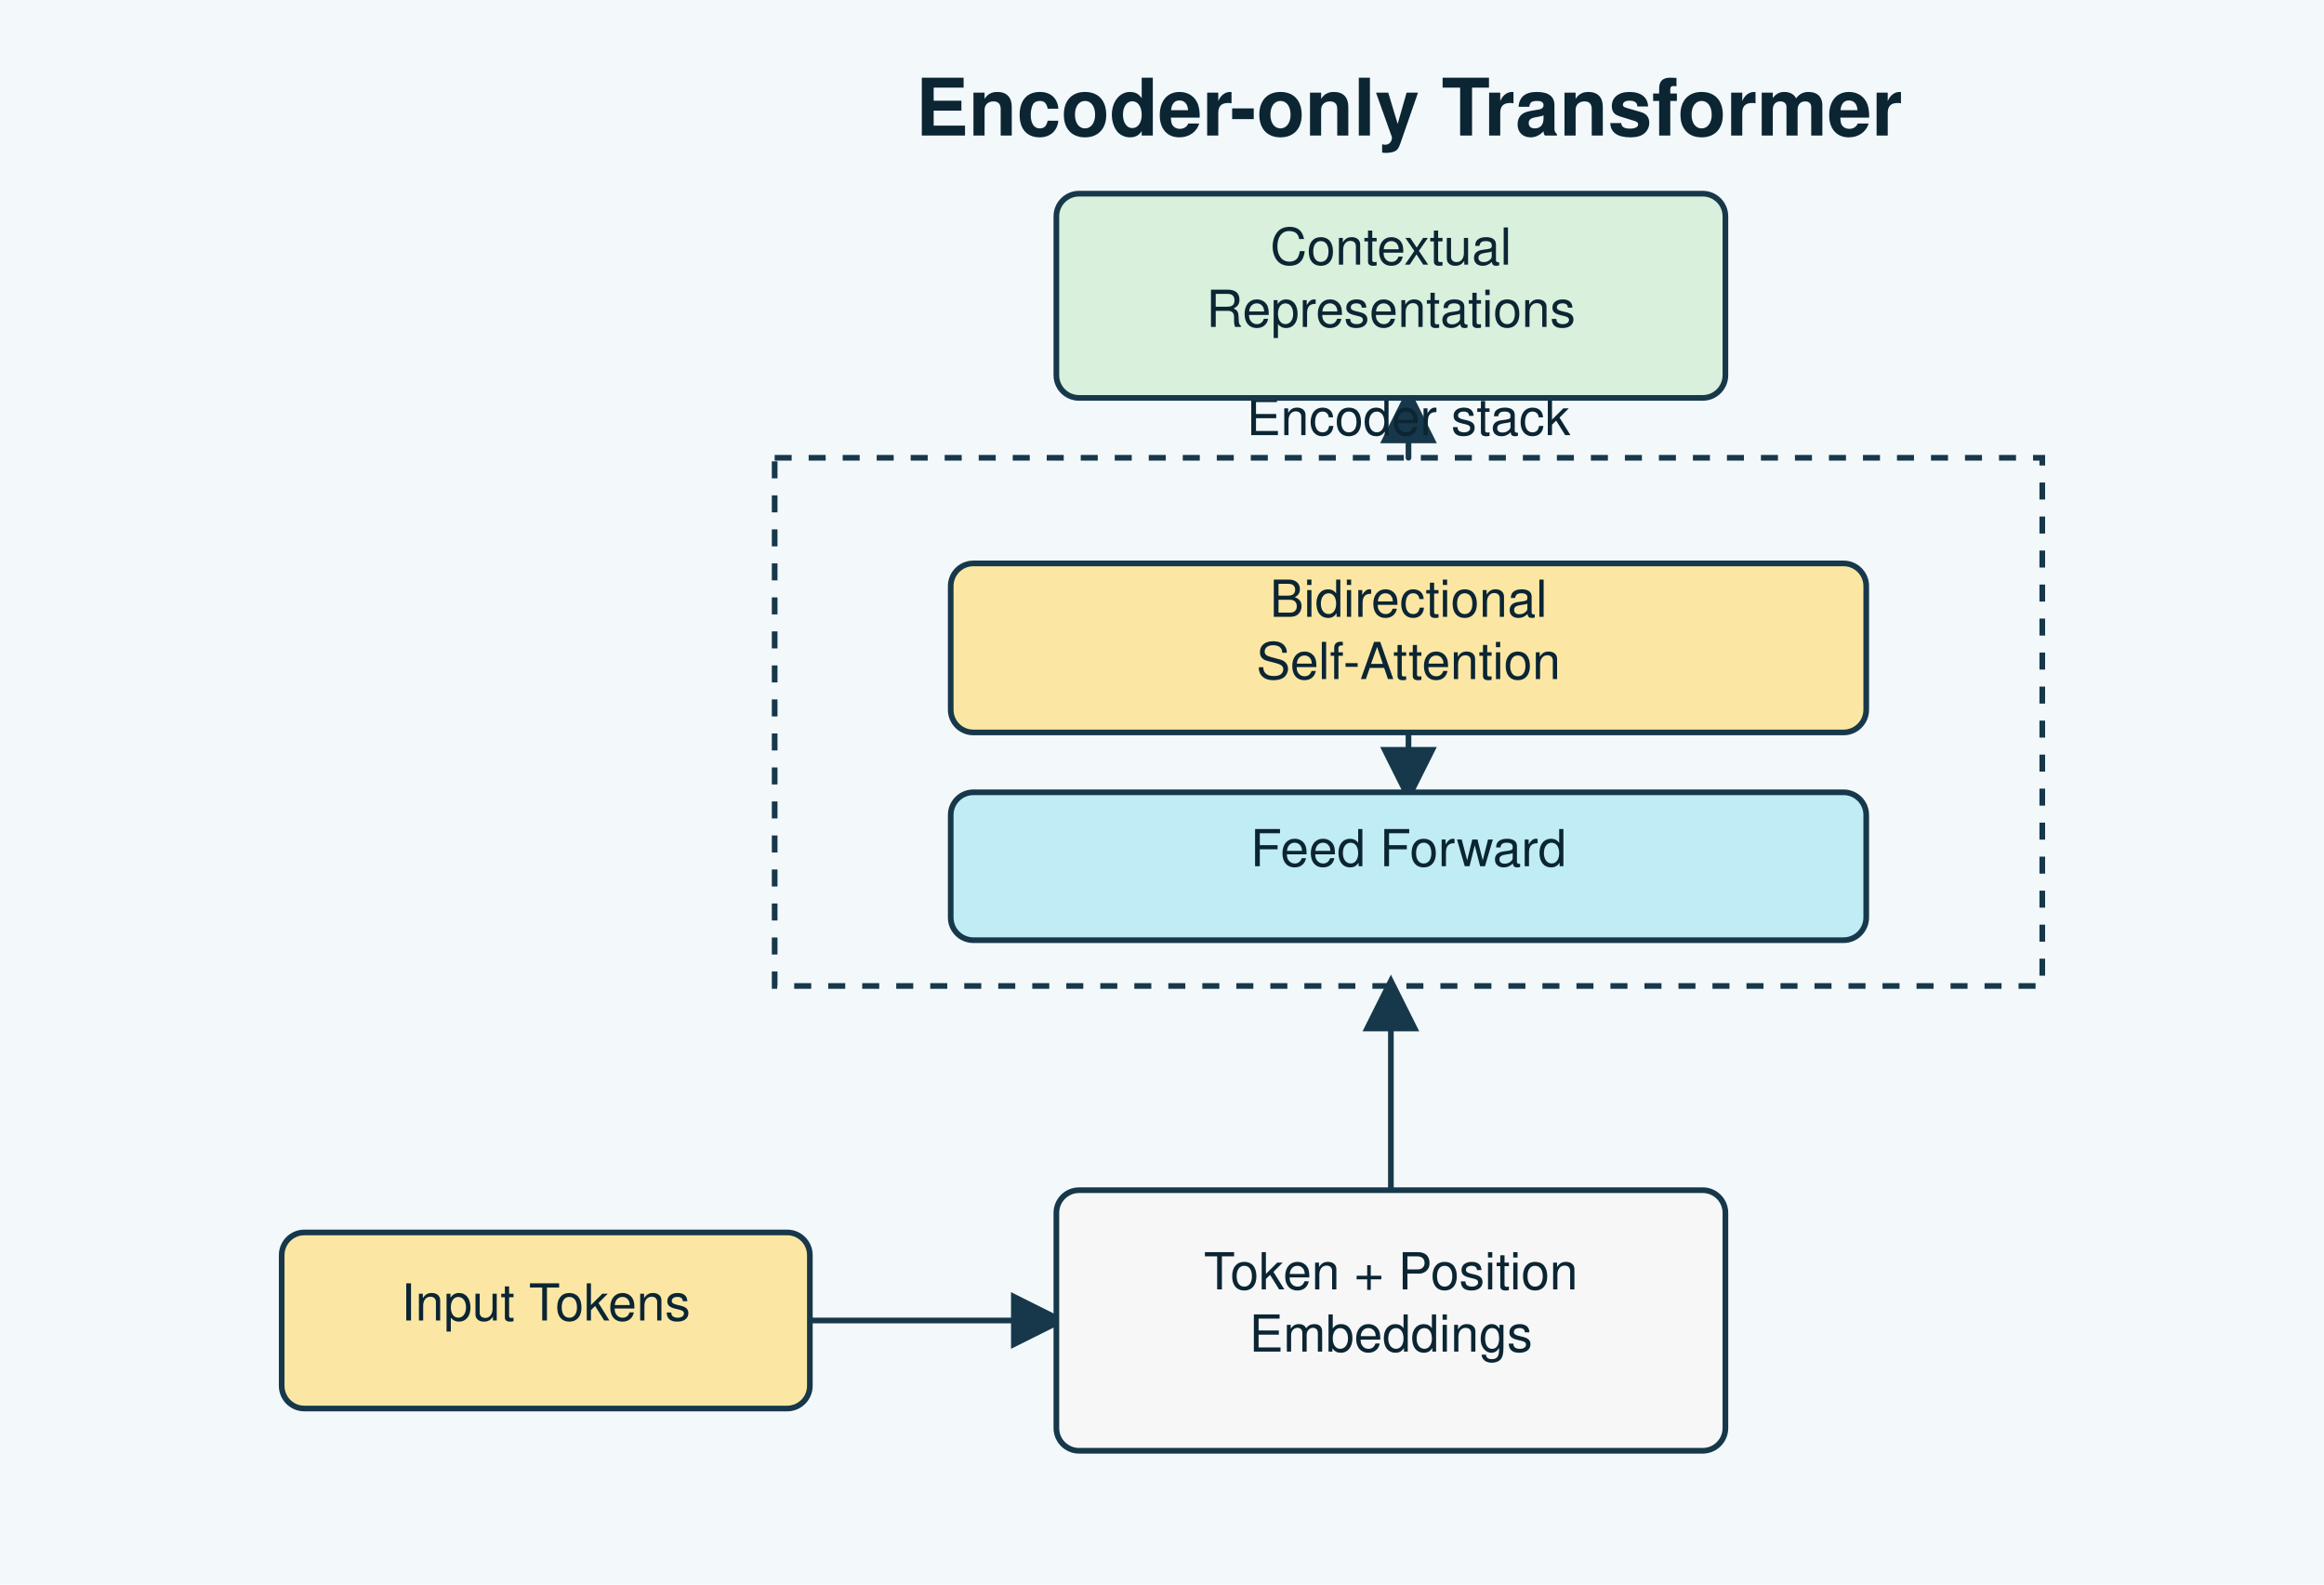
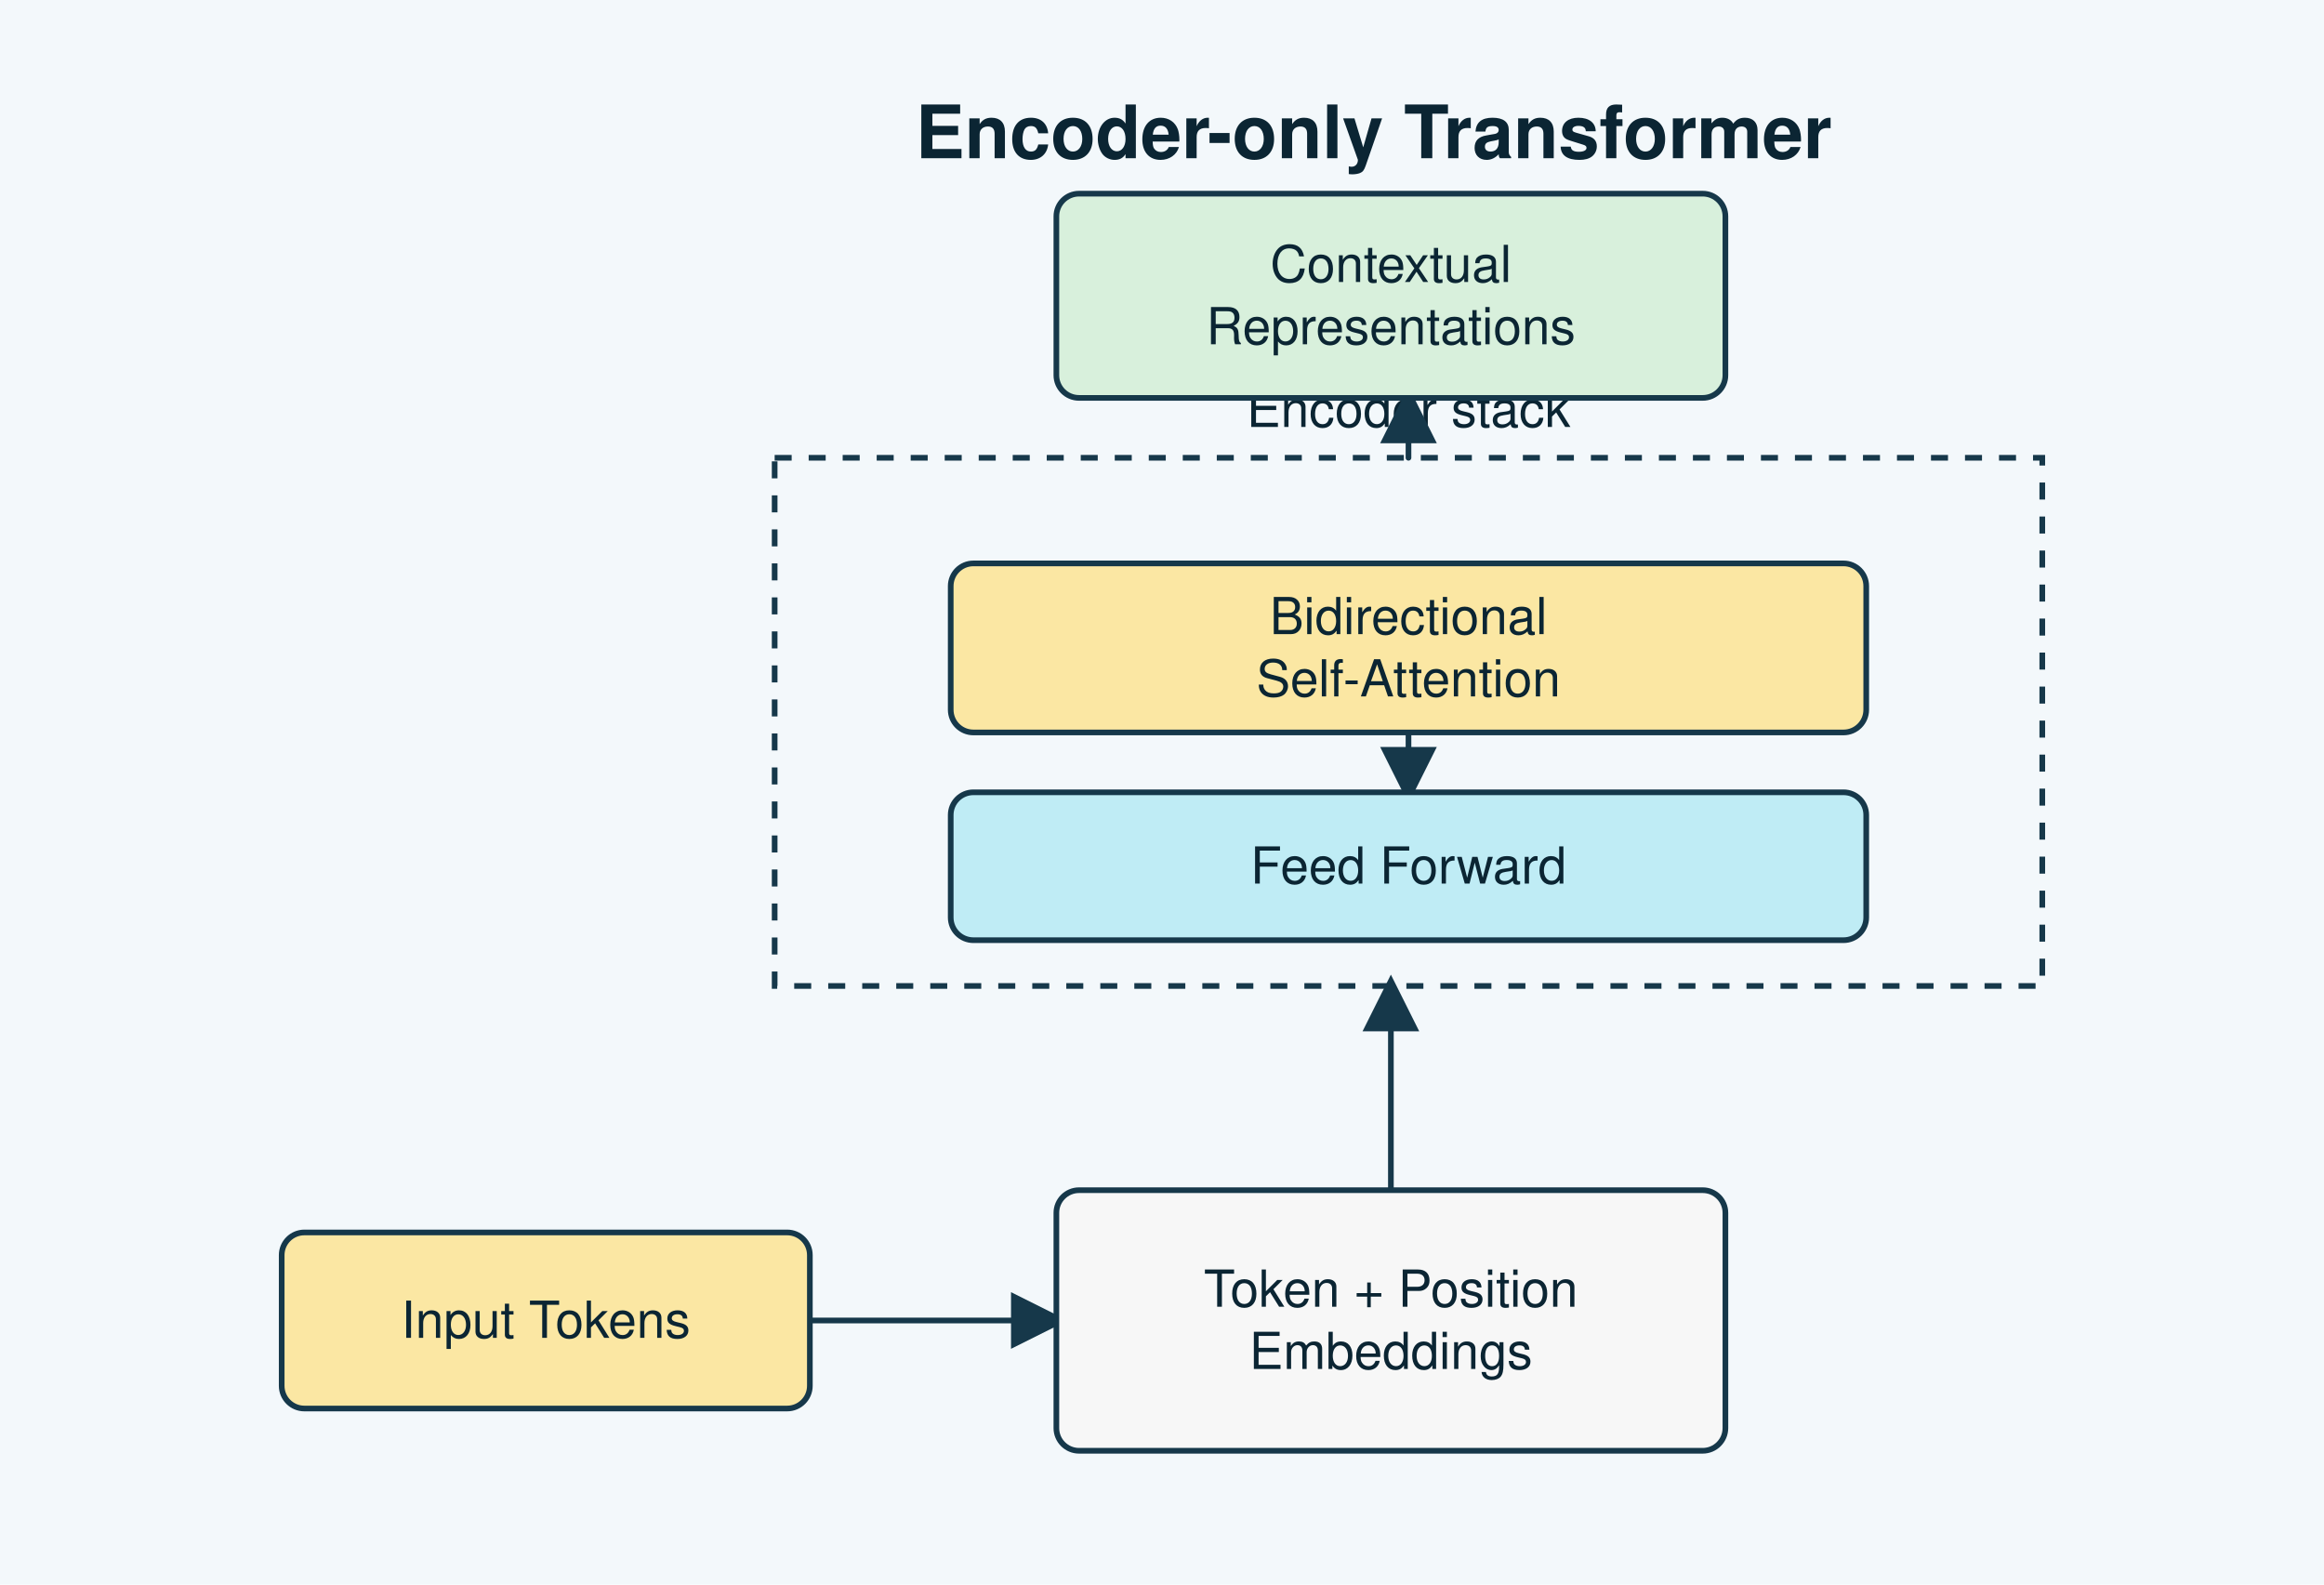
<svg xmlns="http://www.w3.org/2000/svg" width="820" height="559.09" viewBox="0 0 820 559.09" role="img" aria-label="Encoder-only Transformer comparison figure">
  <defs>
    <style>text{font-family:Helvetica,Arial,sans-serif;fill:#0b2533}.figure-label{font-weight:400}.figure-label-strong{font-weight:700}.figure-edge{fill:none;stroke-linecap:round;stroke-linejoin:round}</style>
    <marker id="figure-arrow" markerWidth="10" markerHeight="10" refX="8" refY="5" orient="auto" markerUnits="strokeWidth">
      <path d="M0,0 L10,5 L0,10 Z" fill="#16384a" />
    </marker>
    <marker id="figure-arrow-start" markerWidth="10" markerHeight="10" refX="2" refY="5" orient="auto" markerUnits="strokeWidth">
      <path d="M10,0 L0,5 L10,10 Z" fill="#16384a" />
    </marker>
  </defs>
  <rect width="100%" height="100%" fill="#f3f8fb" />
  <g class="llm-figure profile-architecture-blueprint">
+     <g id="encoder_box" class="figure-primitive group-box" data-z-index="0">
+       <rect class="dashed-window-box" x="273.33" y="161.52" width="447.27" height="186.36" rx="0" fill="none" stroke="#16384a" stroke-width="2" stroke-dasharray="6 6" />
+       <text x="496.97" y="150.64" font-size="18" text-anchor="middle" font-weight="400" font-style="normal" fill="#0b2533">Encoder stack</text>
+     </g>
    <path id="inputs_to_embeddings" class="figure-edge" d="M285.76 465.91 L372.73 465.91" stroke="#16384a" stroke-width="2" marker-end="url(#figure-arrow)" />
    <path id="embeddings_to_encoder" class="figure-edge" d="M490.76 419.94 L490.76 347.88" stroke="#16384a" stroke-width="2" marker-end="url(#figure-arrow)" />
    <path id="attn_to_ffn" class="figure-edge" d="M496.97 258.42 L496.97 279.55" stroke="#16384a" stroke-width="2" marker-end="url(#figure-arrow)" />
    <path id="encoder_to_outputs" class="figure-edge" d="M496.97 161.52 L496.97 140.39" stroke="#16384a" stroke-width="2" marker-end="url(#figure-arrow)" />
-     <g id="title" class="figure-primitive annotation">
-       <text x="323.03" y="47.82" font-size="28" text-anchor="start" font-weight="700" font-style="normal" fill="#0b2533">Encoder-only Transformer</text>
+     <g id="inputs" class="figure-primitive process-block" data-z-index="40">
+       <rect x="99.39" y="434.85" width="186.36" height="62.12" rx="8" fill="#fbe7a3" stroke="#16384a" stroke-width="2" />
+       <text x="192.58" y="472.03" font-size="18" text-anchor="middle" font-weight="400" font-style="normal" fill="#0b2533">Input Tokens</text>
    </g>
-     <g id="inputs" class="figure-primitive process-block">
-       <rect x="99.39" y="434.85" width="186.36" height="62.12" rx="8" fill="#fbe7a3" stroke="#16384a" stroke-width="2" />
-       <text x="192.58" y="465.91" font-size="18" text-anchor="middle" font-weight="400" font-style="normal" fill="#0b2533">Input Tokens</text>
+     <g id="embeddings" class="figure-primitive process-block" data-z-index="40">
+       <rect x="372.73" y="419.94" width="236.06" height="91.94" rx="8" fill="#f7f7f7" stroke="#16384a" stroke-width="2" />
+       <text x="490.76" y="461.05" font-size="18" text-anchor="middle" font-weight="400" font-style="normal" fill="#0b2533">Token + Position</text>
+       <text x="490.76" y="483.01" font-size="18" text-anchor="middle" font-weight="400" font-style="normal" fill="#0b2533">Embeddings</text>
    </g>
-     <g id="embeddings" class="figure-primitive process-block">
-       <rect x="372.73" y="419.94" width="236.06" height="91.94" rx="8" fill="#f7f7f7" stroke="#16384a" stroke-width="2" />
-       <text x="490.76" y="454.93" font-size="18" text-anchor="middle" font-weight="400" font-style="normal" fill="#0b2533">Token + Position</text>
-       <text x="490.76" y="476.89" font-size="18" text-anchor="middle" font-weight="400" font-style="normal" fill="#0b2533">Embeddings</text>
+     <g id="self_attention" class="figure-primitive process-block" data-z-index="40">
+       <rect x="335.45" y="198.79" width="323.03" height="59.64" rx="8" fill="#fbe7a3" stroke="#16384a" stroke-width="2" />
+       <text x="496.97" y="223.75" font-size="18" text-anchor="middle" font-weight="400" font-style="normal" fill="#0b2533">Bidirectional</text>
+       <text x="496.97" y="245.71" font-size="18" text-anchor="middle" font-weight="400" font-style="normal" fill="#0b2533">Self-Attention</text>
    </g>
-     <g id="encoder_box" class="figure-primitive group-box">
-       <rect class="dashed-window-box" x="273.33" y="161.52" width="447.27" height="186.36" rx="0" fill="none" stroke="#16384a" stroke-width="2" stroke-dasharray="6 6" />
-       <text x="496.97" y="153.52" font-size="18" text-anchor="middle" font-weight="400" font-style="normal" fill="#0b2533">Encoder stack</text>
+     <g id="ffn" class="figure-primitive process-block" data-z-index="40">
+       <rect x="335.45" y="279.55" width="323.03" height="52.18" rx="8" fill="#bfecf5" stroke="#16384a" stroke-width="2" />
+       <text x="496.97" y="311.76" font-size="18" text-anchor="middle" font-weight="400" font-style="normal" fill="#0b2533">Feed Forward</text>
    </g>
-     <g id="self_attention" class="figure-primitive process-block">
-       <rect x="335.45" y="198.79" width="323.03" height="59.64" rx="8" fill="#fbe7a3" stroke="#16384a" stroke-width="2" />
-       <text x="496.97" y="217.63" font-size="18" text-anchor="middle" font-weight="400" font-style="normal" fill="#0b2533">Bidirectional</text>
-       <text x="496.97" y="239.59" font-size="18" text-anchor="middle" font-weight="400" font-style="normal" fill="#0b2533">Self-Attention</text>
+     <g id="outputs" class="figure-primitive process-block" data-z-index="40">
+       <rect x="372.73" y="68.33" width="236.06" height="72.06" rx="8" fill="#d8f0dc" stroke="#16384a" stroke-width="2" />
+       <text x="490.76" y="99.5" font-size="18" text-anchor="middle" font-weight="400" font-style="normal" fill="#0b2533">Contextual</text>
+       <text x="490.76" y="121.46" font-size="18" text-anchor="middle" font-weight="400" font-style="normal" fill="#0b2533">Representations</text>
    </g>
-     <g id="ffn" class="figure-primitive process-block">
-       <rect x="335.45" y="279.55" width="323.03" height="52.18" rx="8" fill="#bfecf5" stroke="#16384a" stroke-width="2" />
-       <text x="496.97" y="305.64" font-size="18" text-anchor="middle" font-weight="400" font-style="normal" fill="#0b2533">Feed Forward</text>
-     </g>
-     <g id="outputs" class="figure-primitive process-block">
-       <rect x="372.73" y="68.33" width="236.06" height="72.06" rx="8" fill="#d8f0dc" stroke="#16384a" stroke-width="2" />
-       <text x="490.76" y="93.38" font-size="18" text-anchor="middle" font-weight="400" font-style="normal" fill="#0b2533">Contextual</text>
-       <text x="490.76" y="115.34" font-size="18" text-anchor="middle" font-weight="400" font-style="normal" fill="#0b2533">Representations</text>
+     <g id="title" class="figure-primitive annotation" data-z-index="60">
+       <text x="323.03" y="55.82" font-size="26" text-anchor="start" font-weight="700" font-style="normal" fill="#0b2533">Encoder-only Transformer</text>
    </g>
  </g>
</svg>
